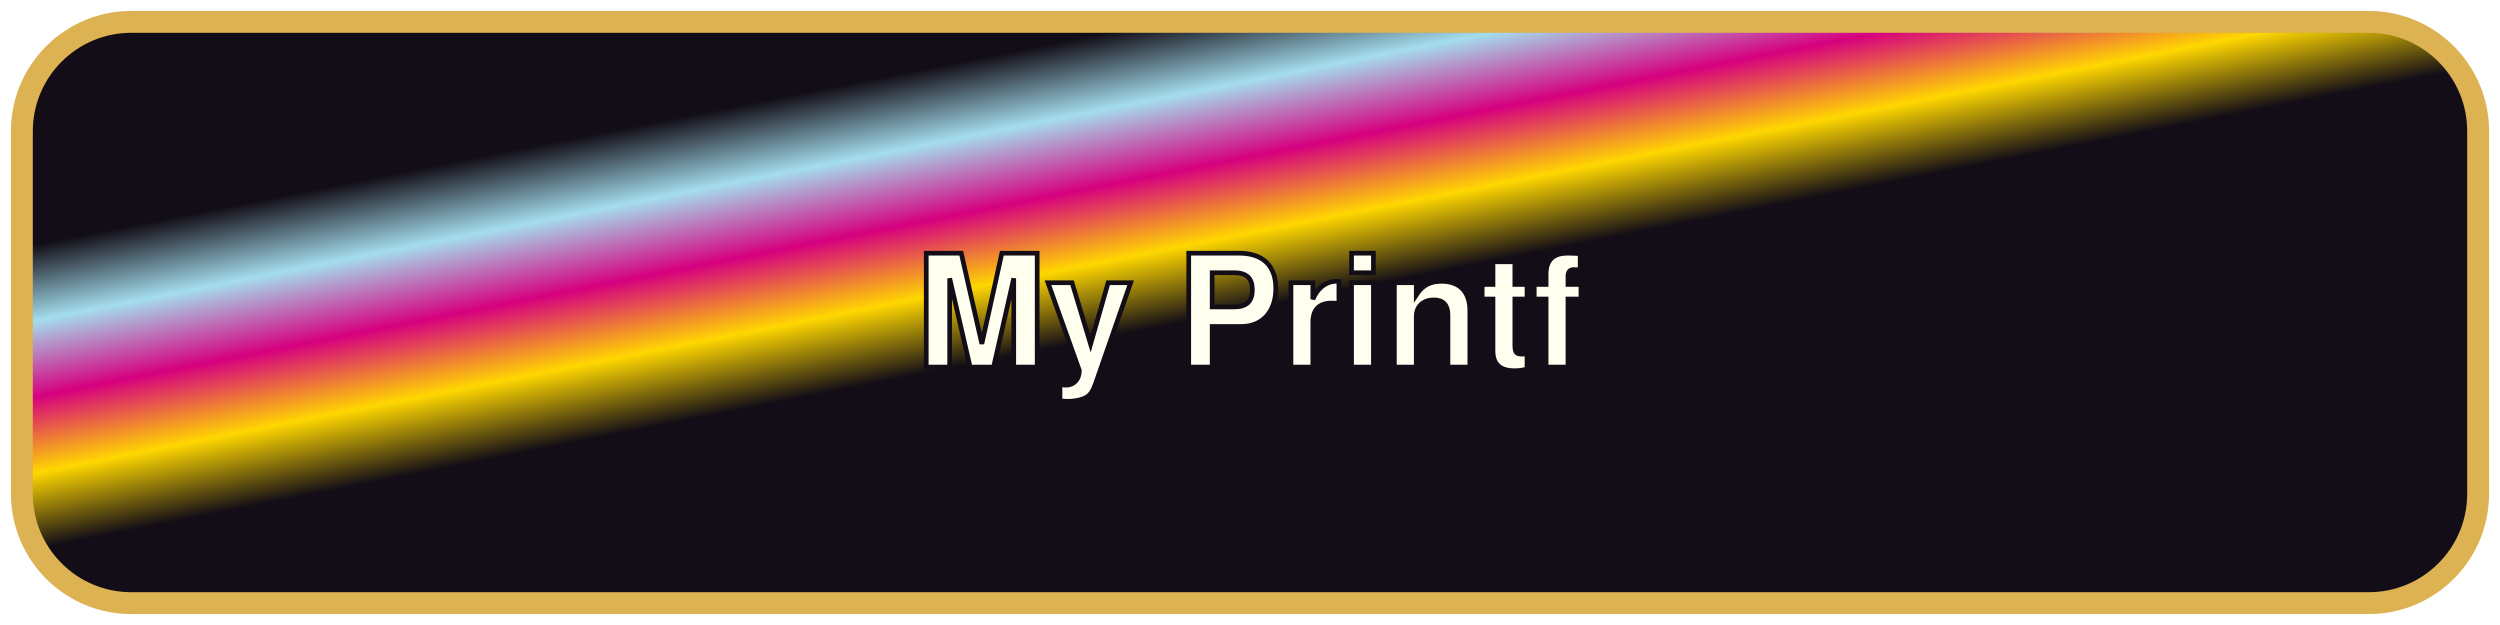
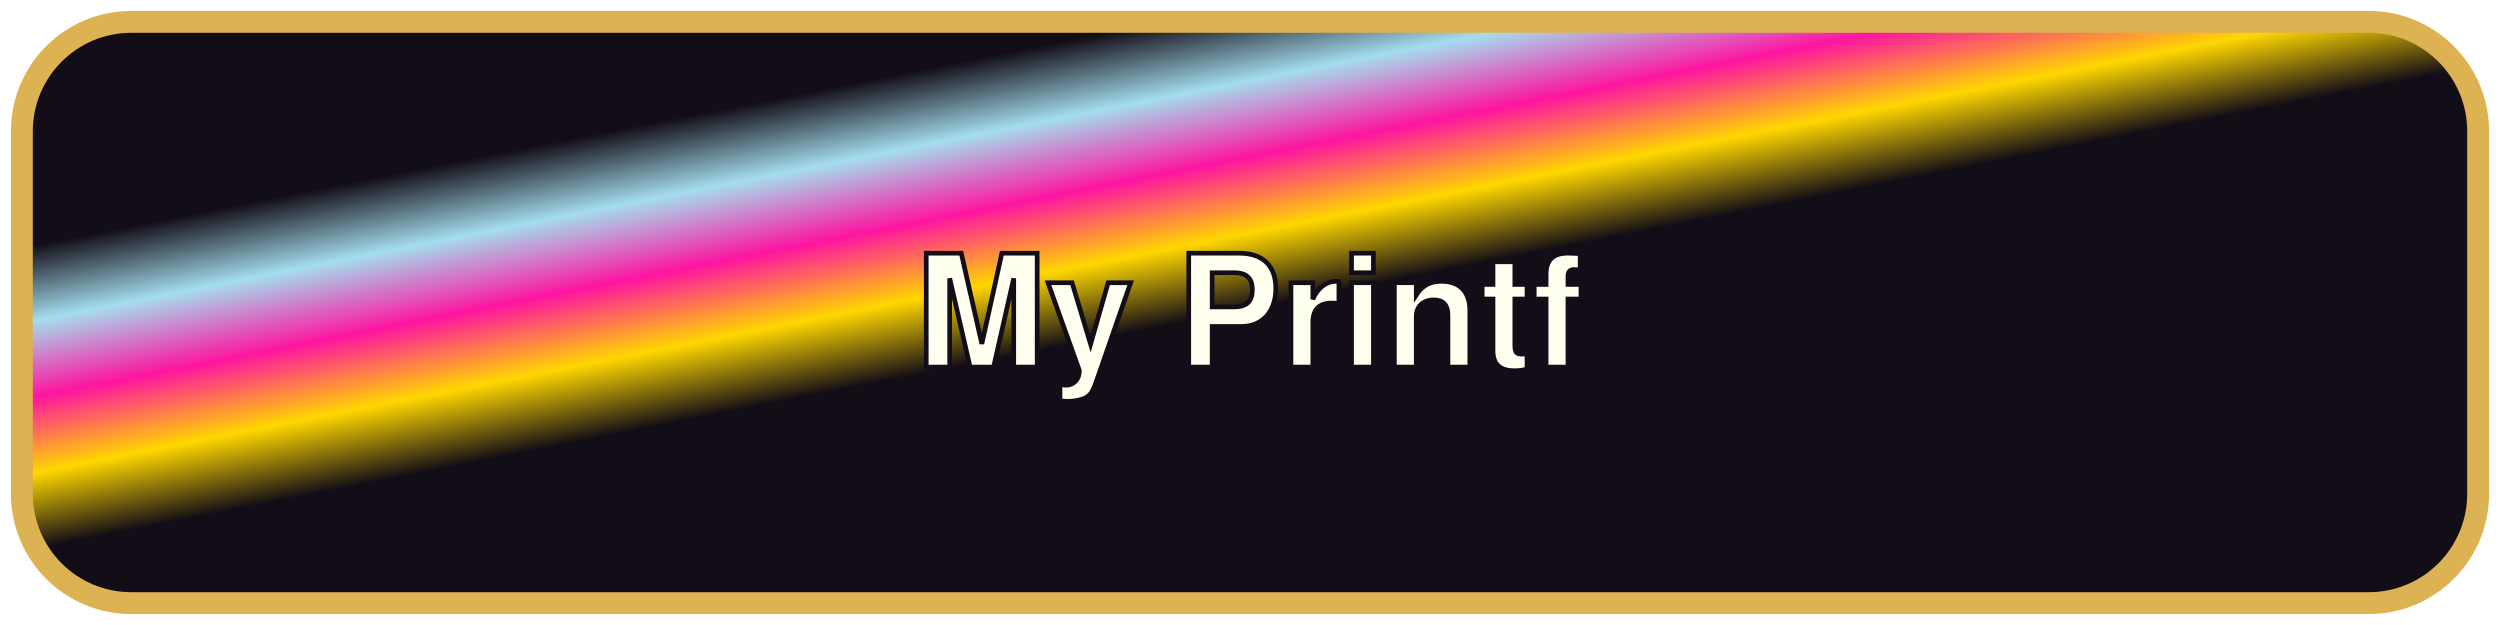
<svg xmlns="http://www.w3.org/2000/svg" viewBox="0 0 800 200" width="800" height="200">
  <defs>
    <linearGradient id="LinearGradient" gradientTransform="rotate(50)">
      <stop offset="10%" stop-color="#120D16" />
      <stop offset="20%" stop-color="#120D16" />
      <stop offset="30%" stop-color="#120D16" />
      <stop offset="40%" stop-color="#A4DDEE" />
-       <stop offset="50%" stop-color="#D6007F" />
+       <stop offset="50%" stop-color="#fe15a1" />
      <stop offset="60%" stop-color="#FFD700" />
      <stop offset="70%" stop-color="#120D16" />
      <stop offset="80%" stop-color="#120D16" />
      <stop offset="90%" stop-color="#120D16" />
      <stop offset="100%" stop-color="#120D16" />
    </linearGradient>
  </defs>
  <rect x="7" y="7" width="786" height="186" rx="35" ry="35" fill="url(#LinearGradient)" stroke="#dcb253" stroke-width="7" />
  <text x="400" y="100" font-family="-apple-system, BlinkMacSystemFont, 'Segoe UI', Helvetica, Arial, sans-serif" font-size="50" font-weight="bold" fill="#FFFFF0" stroke="#120D16" stroke-width="1.5" text-anchor="middle" dominant-baseline="middle">
    My Printf
  </text>
</svg>
